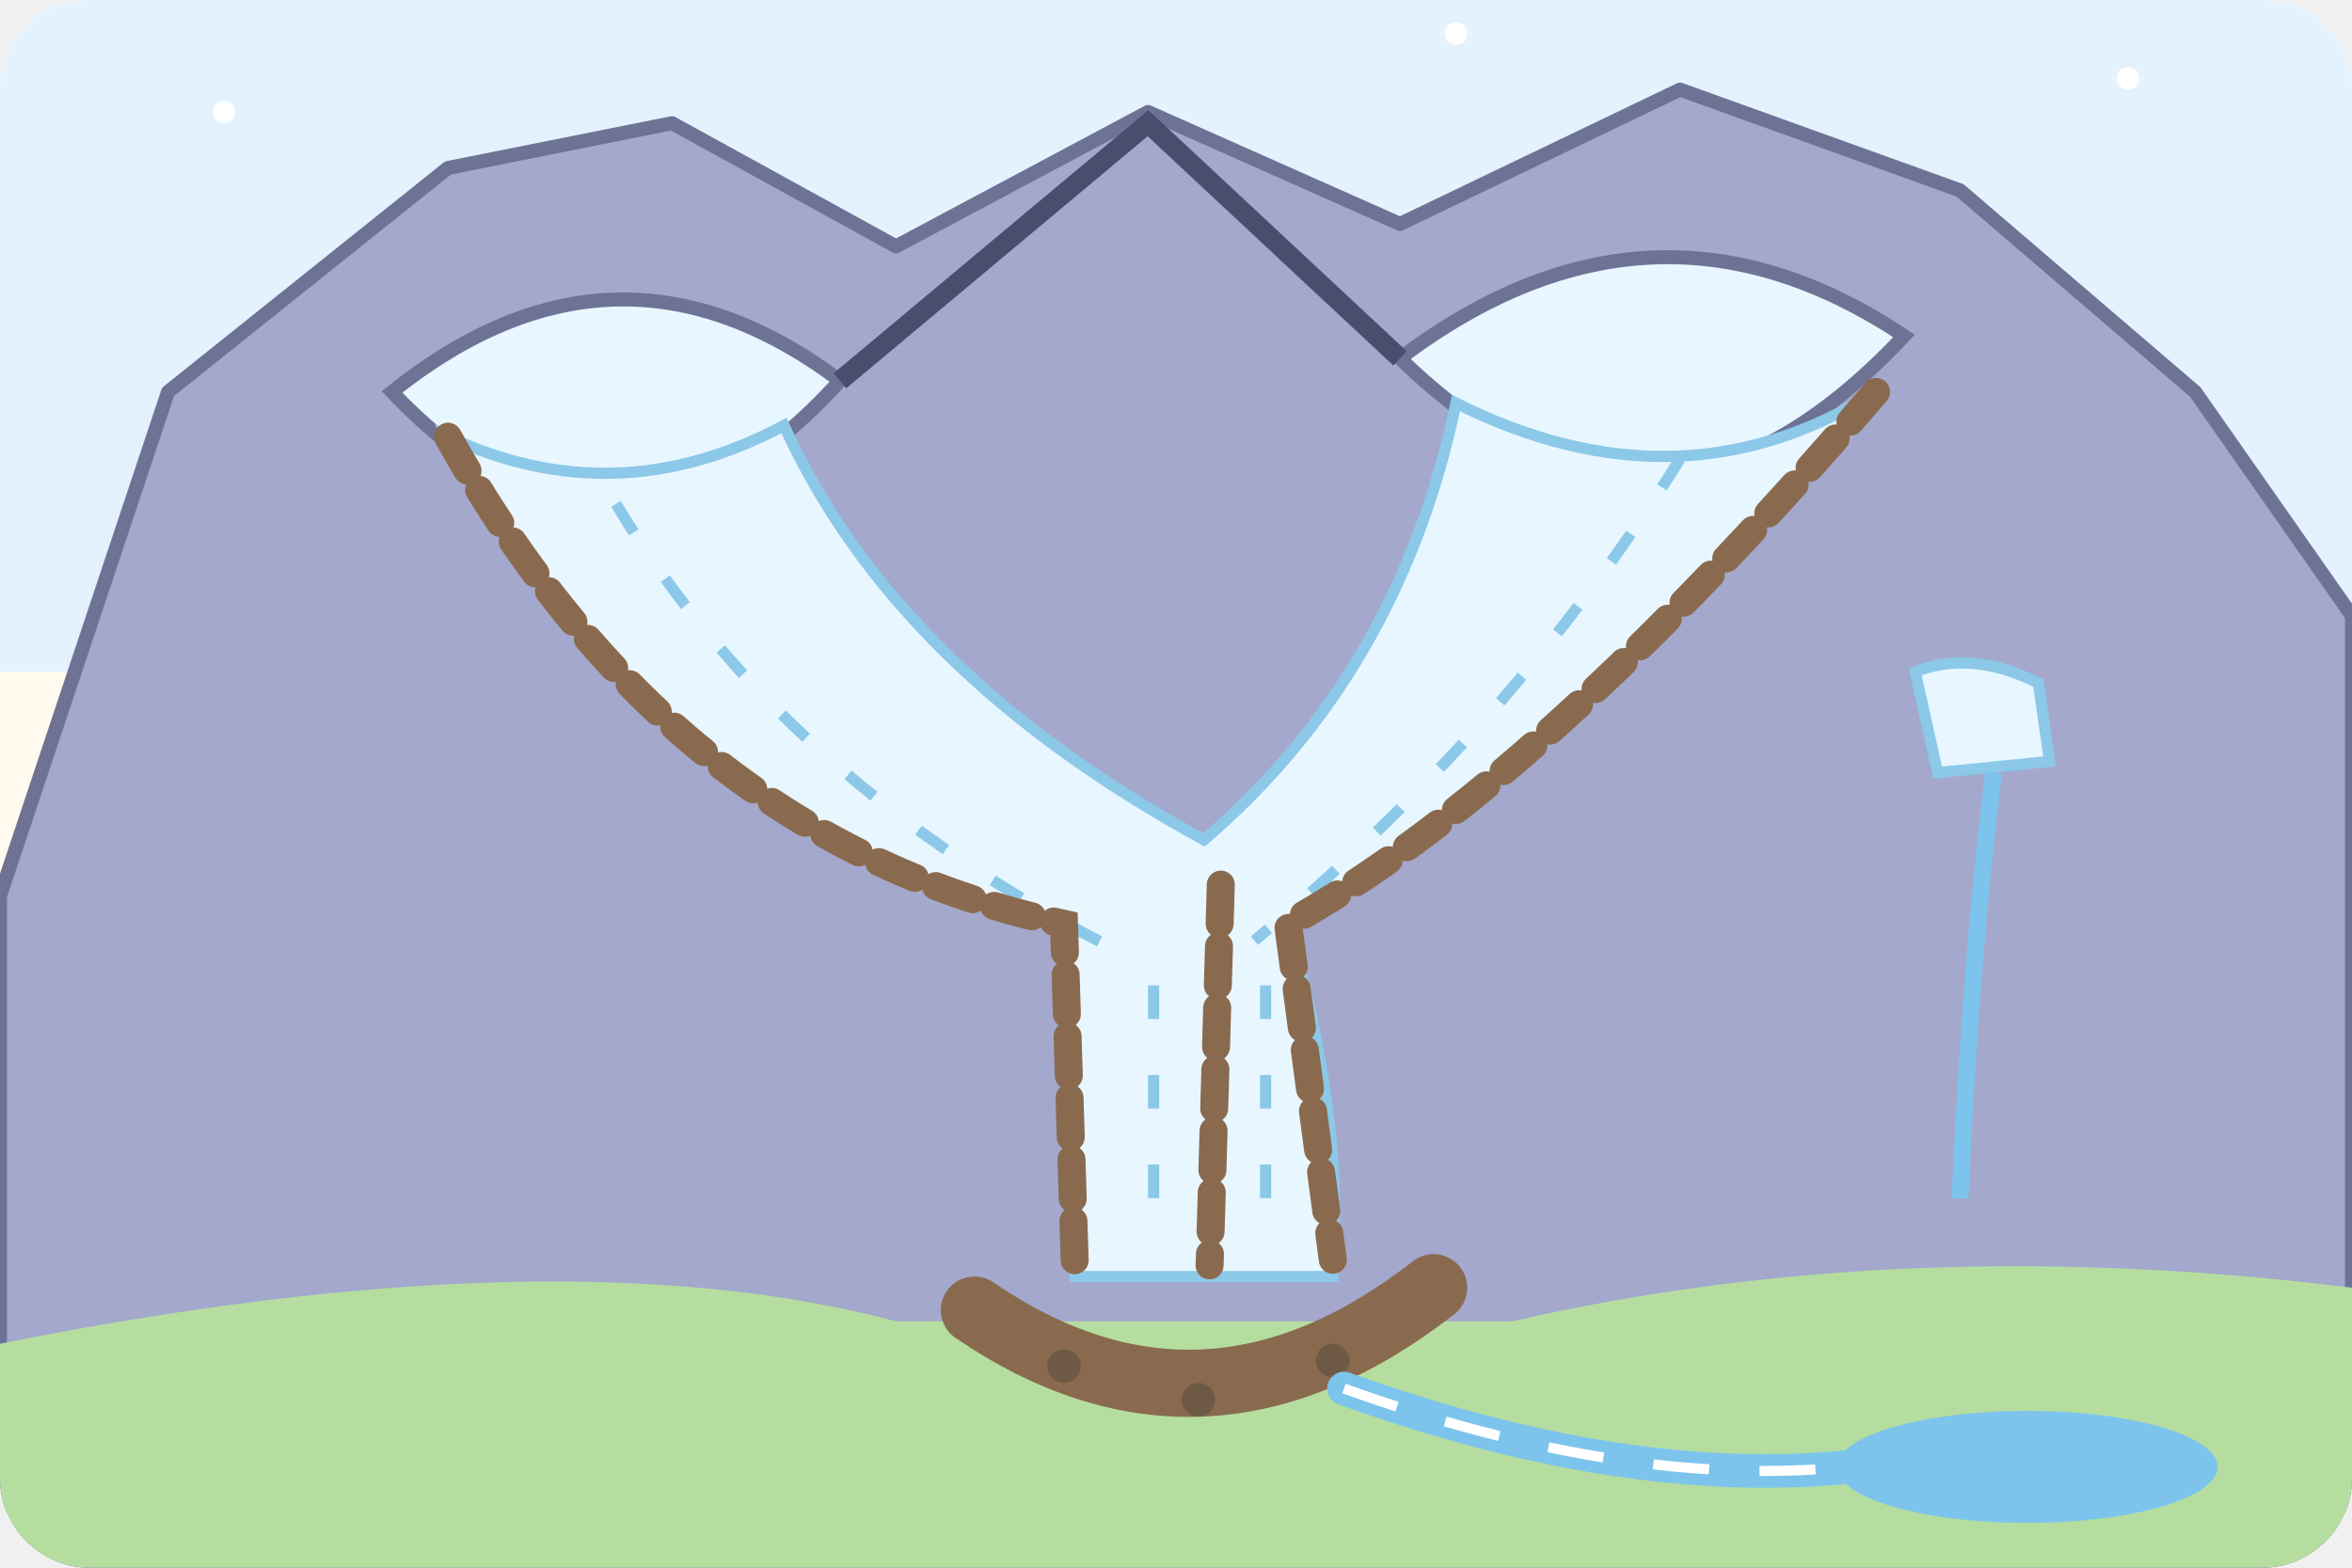
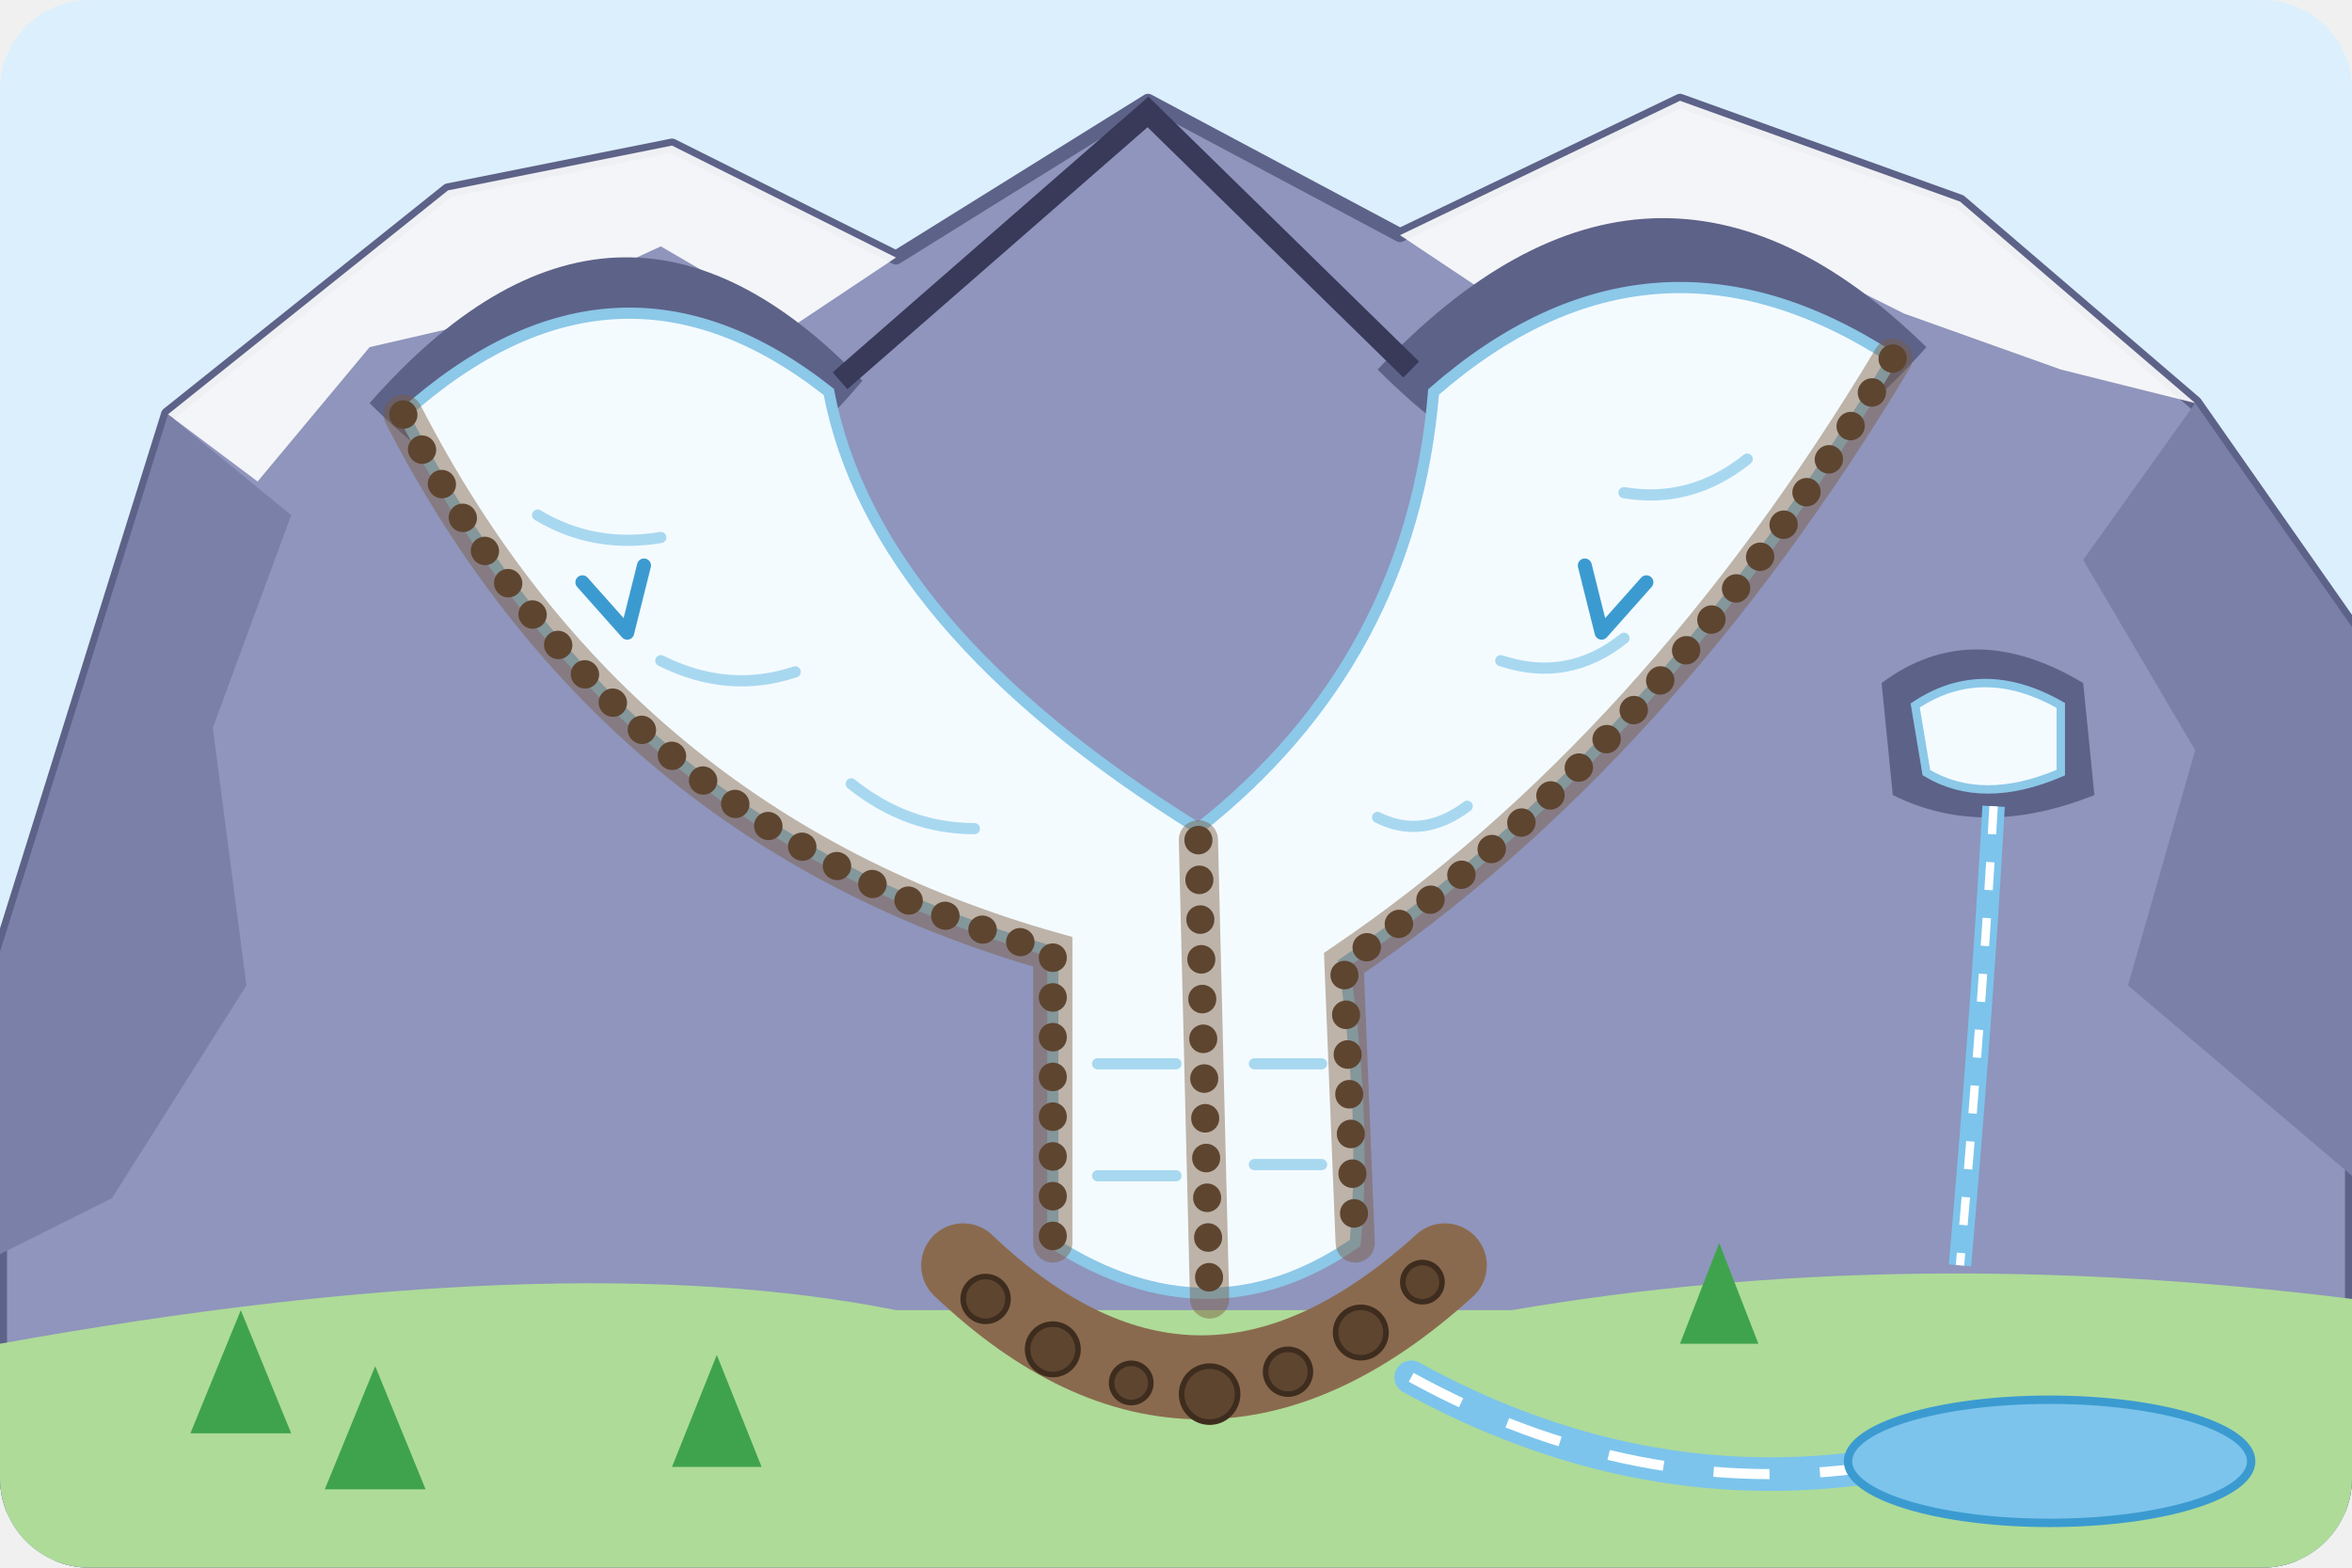
<svg xmlns="http://www.w3.org/2000/svg" viewBox="0 0 420 280" role="img">
  <style>
- .cr{stroke-dasharray:6 10;animation:cr 5s linear infinite}@keyframes cr{to{stroke-dashoffset:-48}}.fl{stroke-dasharray:10 9;animation:fl 1.4s linear infinite}@keyframes fl{to{stroke-dashoffset:-38}}
- .sn{animation:sn 4s linear infinite}@keyframes sn{from{transform:translateY(-10px)}to{transform:translateY(30px)}}
+ .ch{animation:ch 2.4s ease-in-out infinite}@keyframes ch{0%,100%{opacity:.35}50%{opacity:1}}
+ .fl{stroke-dasharray:10 9;animation:fl 1.4s linear infinite}@keyframes fl{to{stroke-dashoffset:-38}}
+ .wf{stroke-dasharray:5 5;animation:wf .8s linear infinite}@keyframes wf{to{stroke-dashoffset:-20}}
@media (prefers-reduced-motion: reduce){*{animation:none!important}}
</style>
-   <rect width="100%" height="100%" rx="16" fill="#FFF9EE" />
  <defs>
    <clipPath id="c">
      <rect width="420" height="280" rx="16" />
    </clipPath>
  </defs>
  <g clip-path="url(#c)">
-     <path d="M16 0H404Q420 0 420 16V120H0V16Q0 0 16 0Z" fill="#E3F2FD" />
-     <path d="M0 160L30 70L80 30L120 22L160 44L205 20L250 40L300 16L350 34L392 70L420 110V280H0Z" fill="#A3A8CC" stroke="#6E7396" stroke-width="2.5" stroke-linejoin="round" />
-     <path d="M0 240Q100 220 160 236L270 236Q340 220 420 230V280H0Z" fill="#B5DDA0" />
-     <path d="M70 70Q110 112 150 68Q110 38 70 70Z" fill="#E8F6FF" stroke="#6E7396" stroke-width="2.5" />
-     <path d="M250 64Q295 108 340 60Q295 30 250 64Z" fill="#E8F6FF" stroke="#6E7396" stroke-width="2.5" />
-     <path d="M150 68L205 22L250 64" fill="none" stroke="#4A4E6E" stroke-width="3.5" stroke-linejoin="miter" />
-     <path d="M80 78Q120 150 190 165L192 228H238L238 225Q240 200 230 165Q275 140 335 70Q300 92 260 72Q250 120 215 150Q160 120 140 76Q110 92 80 78Z" fill="#E8F6FF" stroke="#8CC8E8" stroke-width="2" />
-     <path class="cr" d="M110 90Q140 140 200 170M300 82Q270 130 224 168M206 176V222M226 176V222" fill="none" stroke="#8CC8E8" stroke-width="2" />
-     <g fill="none" stroke="#8A6A4E" stroke-width="5" stroke-dasharray="7 4" stroke-linecap="round">
-       <path d="M80 78Q120 150 190 165L192 228" />
-       <path d="M335 70Q275 140 230 165L238 225" />
-       <path d="M218 158L216 226" />
+     <rect width="420" height="280" fill="#DCEFFC" />
+     <path d="M0 170L30 74L80 34L120 26L160 46L205 18L250 42L300 18L350 36L392 72L420 112V280H0Z" fill="#8F95BC" stroke="#5D6288" stroke-width="2.5" stroke-linejoin="round" />
+     <path d="M0 170L30 74L52 92L38 130L44 176L20 214L0 224ZM420 112L392 72L372 100L392 134L380 176L420 210Z" fill="#7A80A8" />
+     <path d="M30 74L80 34L120 26L160 46L142 58L118 44L92 56L66 62L46 86ZM250 42L300 18L350 36L392 72L368 66L340 56L312 42L274 58Z" fill="#FFFFFF" opacity=".9" />
+     <path d="M0 240Q100 222 160 234L270 234Q340 222 420 232V280H0Z" fill="#AEDB98" />
+     <g fill="#3FA34D">
+       <path d="M34 256l9-22l9 22Z" />
+       <path d="M58 266l9-22l9 22Z" />
+       <path d="M120 262l8-20l8 20Z" />
+       <path d="M300 240l7-18l7 18Z" />
    </g>
-     <path d="M342 120Q352 116 364 122L366 136L346 138Z" fill="#E8F6FF" stroke="#8CC8E8" stroke-width="2" />
-     <path d="M356 138Q352 170 350 214" fill="none" stroke="#7CC4EC" stroke-width="3" />
-     <path d="M174 234Q215 262 256 230" fill="none" stroke="#8A6A4E" stroke-width="12" stroke-linecap="round" />
-     <g fill="#6E5A44">
-       <circle cx="190" cy="244" r="3" />
-       <circle cx="214" cy="250" r="3" />
-       <circle cx="238" cy="243" r="3" />
+     <path d="M66 72Q110 22 154 68Q112 118 66 72Z" fill="#5D6288" />
+     <path d="M246 66Q295 14 344 62Q296 116 246 66Z" fill="#5D6288" />
+     <path d="M72 74Q110 40 148 70Q156 112 214 148Q252 118 256 70Q295 36 338 64Q296 134 240 172Q244 200 242 222Q216 240 188 222L188 170Q110 148 72 74Z" fill="#F4FBFF" stroke="#8CC8E8" stroke-width="2" />
+     <g fill="none" stroke="#A8D8F0" stroke-width="2" stroke-linecap="round">
+       <path d="M96 92q10 6 22 4M118 118q12 6 24 2M152 140q10 8 22 8M290 88q12 2 22-6M268 118q12 4 22-4M246 146q8 4 16-2M196 190h14M224 190h12M196 210h14M224 208h12" />
    </g>
-     <path d="M240 248Q290 266 330 262" fill="none" stroke="#7CC4EC" stroke-width="6" stroke-linecap="round" />
-     <path class="fl" d="M240 248Q290 266 330 262" fill="none" stroke="#FFFFFF" stroke-width="1.8" />
-     <ellipse cx="362" cy="262" rx="34" ry="10" fill="#7CC4EC" />
-     <g class="sn" fill="#FFFFFF">
-       <circle cx="40" cy="20" r="2" />
-       <circle cx="380" cy="14" r="2" />
-       <circle cx="260" cy="6" r="2" />
+     <g class="ch" fill="none" stroke="#3B9BD0" stroke-width="2.5" stroke-linecap="round" stroke-linejoin="round">
+       <path d="M104 104l8 9l3-12" />
+       <path d="M294 104l-8 9l-3-12" />
    </g>
+     <path d="M150 68L205 20L252 66" fill="none" stroke="#39395A" stroke-width="4" stroke-linejoin="miter" />
+     <g fill="none" stroke-linecap="round">
+       <g stroke="#7A5A3E" stroke-width="7" opacity=".45">
+         <path d="M72 74Q110 148 188 170L188 222" />
+         <path d="M338 64Q296 134 240 172L242 222" />
+         <path d="M214 150L216 232" />
+       </g>
+       <g stroke="#5E4530" stroke-width="5" stroke-dasharray=".1 7">
+         <path d="M72 74Q110 148 188 170L188 222" />
+         <path d="M338 64Q296 134 240 172L242 222" />
+         <path d="M214 150L216 232" />
+       </g>
+     </g>
+     <path d="M172 226Q214 266 258 226" fill="none" stroke="#8A6A4E" stroke-width="15" stroke-linecap="round" />
+     <g fill="#5E4530" stroke="#3E2D1E" stroke-width="1">
+       <circle cx="176" cy="232" r="4" />
+       <circle cx="188" cy="241" r="4.5" />
+       <circle cx="202" cy="247" r="3.5" />
+       <circle cx="216" cy="249" r="5" />
+       <circle cx="230" cy="245" r="4" />
+       <circle cx="243" cy="238" r="4.5" />
+       <circle cx="254" cy="229" r="3.5" />
+     </g>
+     <path d="M252 246Q292 268 334 262" fill="none" stroke="#7CC4EC" stroke-width="6" stroke-linecap="round" />
+     <path class="fl" d="M252 246Q292 268 334 262" fill="none" stroke="#FFFFFF" stroke-width="1.8" />
+     <ellipse cx="366" cy="261" rx="36" ry="11" fill="#7CC4EC" stroke="#3B9BD0" stroke-width="1.5" />
+     <path d="M336 122Q352 110 372 122L374 142Q354 150 338 142Z" fill="#5D6288" />
+     <path d="M342 126Q354 118 368 126L368 138Q354 144 344 138Z" fill="#F4FBFF" stroke="#8CC8E8" stroke-width="1.5" />
+     <path d="M356 144Q354 180 350 226" fill="none" stroke="#7CC4EC" stroke-width="4" />
+     <path class="wf" d="M356 144Q354 180 350 226" fill="none" stroke="#FFFFFF" stroke-width="1.5" />
  </g>
</svg>
